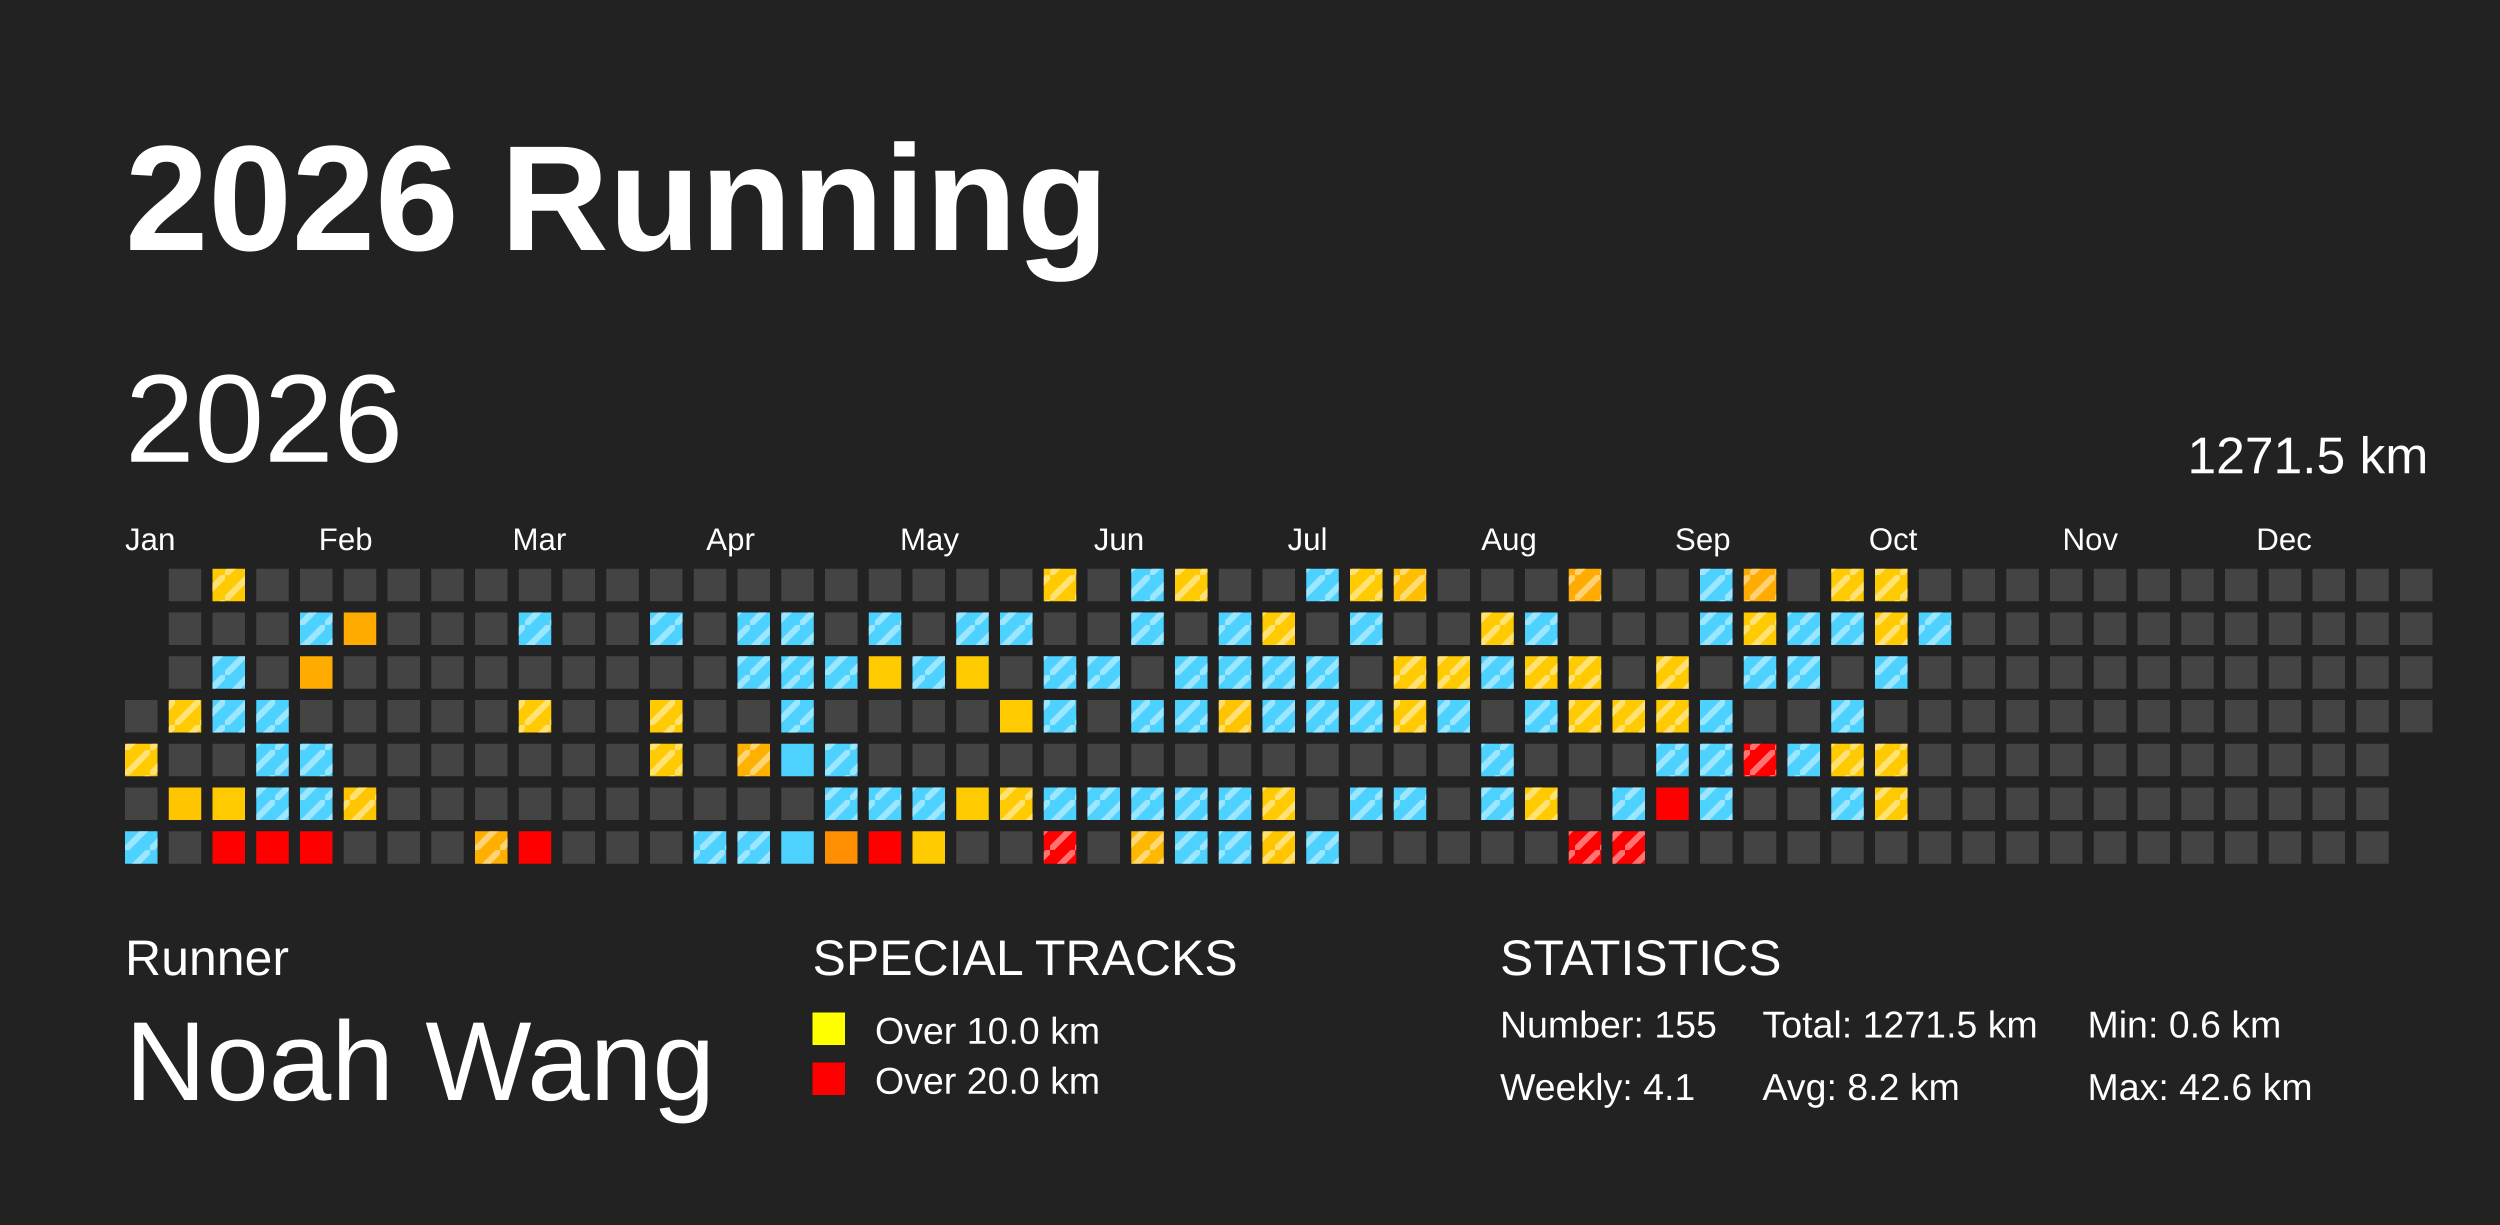
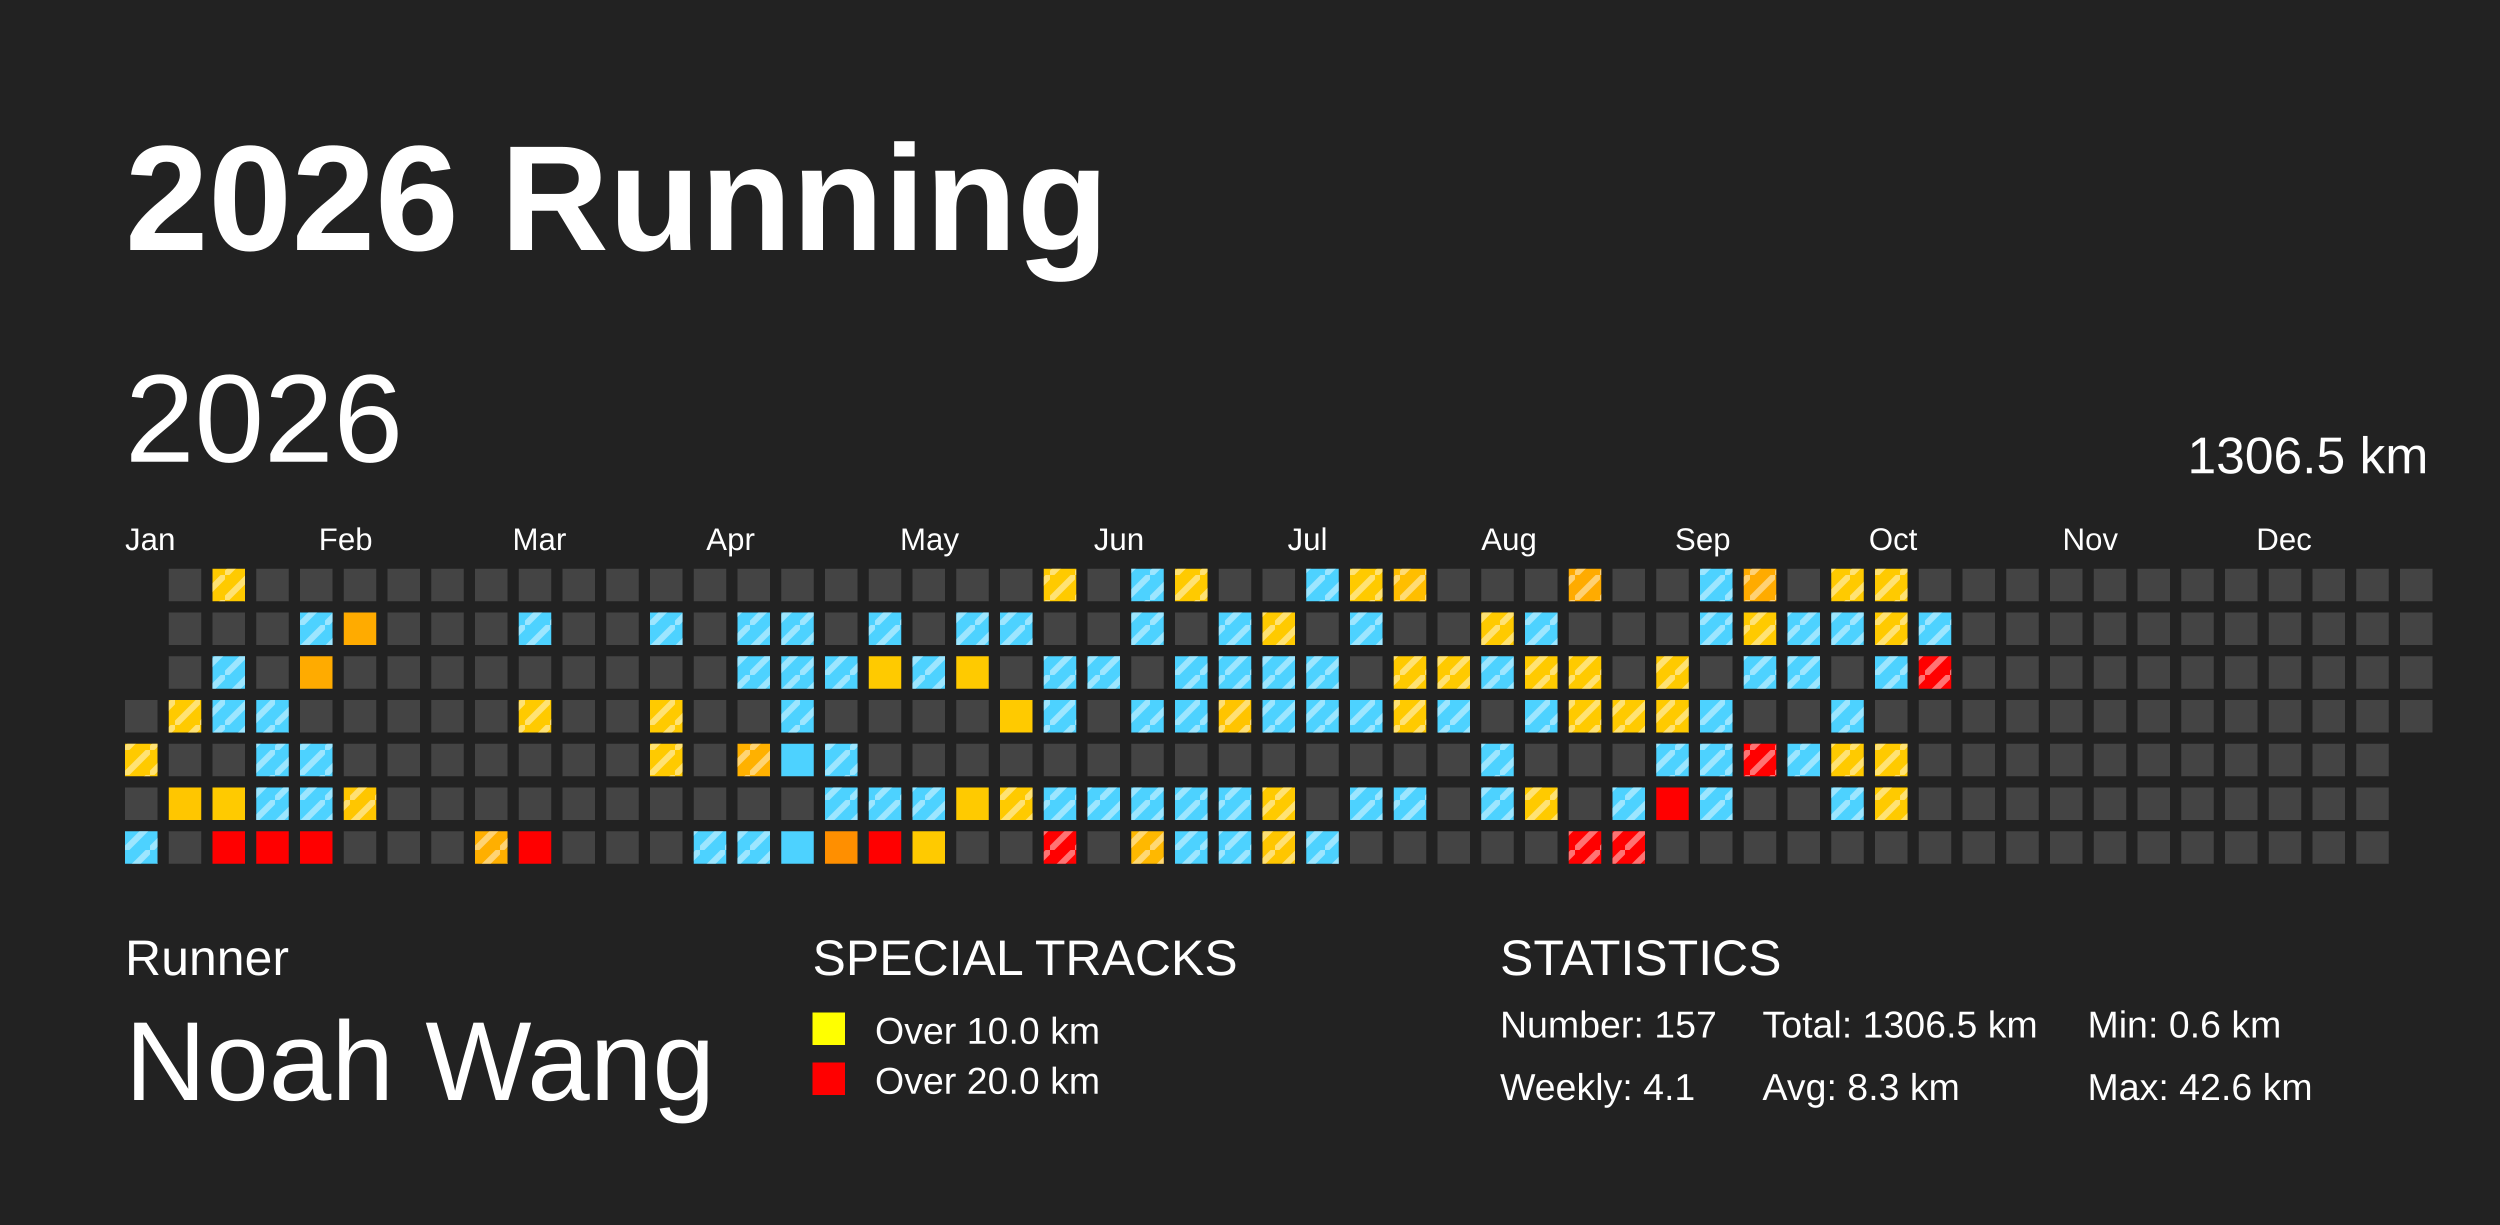
<svg xmlns="http://www.w3.org/2000/svg" baseProfile="full" height="98mm" version="1.1" viewBox="0,0,200,98" width="200mm">
  <defs>
    <pattern height="2" id="indoor-stripe" patternUnits="userSpaceOnUse" width="2">
      <line stroke="white" stroke-opacity="0.45" stroke-width="0.5" x1="0" x2="2" y1="2" y2="0" />
    </pattern>
  </defs>
  <rect fill="#222222" height="98" width="200" x="0" y="0" />
  <text fill="#FFFFFF" style="font-size:12px; font-family:Arial; font-weight:bold;" x="10" y="20">2026 Running</text>
  <text fill="#FFFFFF" style="font-size:4px; font-family:Arial" x="10" y="78">Runner</text>
  <text fill="#FFFFFF" style="font-size:9px; font-family:Arial" x="10" y="88">Noah Wang</text>
  <text fill="#FFFFFF" style="font-size:4px; font-family:Arial" x="65" y="78">SPECIAL TRACKS</text>
  <rect fill="yellow" height="2.6" width="2.6" x="65" y="81" />
  <text fill="#FFFFFF" style="font-size:3px; font-family:Arial" x="70" y="83.5">Over 10.0 km</text>
  <rect fill="red" height="2.6" width="2.6" x="65" y="85" />
  <text fill="#FFFFFF" style="font-size:3px; font-family:Arial" x="70" y="87.5">Over 20.0 km</text>
  <text fill="#FFFFFF" style="font-size:4px; font-family:Arial" x="120" y="78">STATISTICS</text>
-   <text fill="#FFFFFF" style="font-size:3px; font-family:Arial" x="120" y="83">Number: 155</text>
+   <text fill="#FFFFFF" style="font-size:3px; font-family:Arial" x="120" y="83">Number: 157</text>
  <text fill="#FFFFFF" style="font-size:3px; font-family:Arial" x="120" y="88">Weekly: 4.1</text>
-   <text fill="#FFFFFF" style="font-size:3px; font-family:Arial" x="141" y="83">Total: 1271.5 km</text>
-   <text fill="#FFFFFF" style="font-size:3px; font-family:Arial" x="141" y="88">Avg: 8.2 km</text>
+   <text fill="#FFFFFF" style="font-size:3px; font-family:Arial" x="141" y="83">Total: 1306.5 km</text>
+   <text fill="#FFFFFF" style="font-size:3px; font-family:Arial" x="141" y="88">Avg: 8.3 km</text>
  <text fill="#FFFFFF" style="font-size:3px; font-family:Arial" x="167" y="83">Min: 0.6 km</text>
  <text fill="#FFFFFF" style="font-size:3px; font-family:Arial" x="167" y="88">Max: 42.6 km</text>
  <text dominant-baseline="hanging" fill="#FFFFFF" style="font-size:10.0px; font-family:Arial;" x="10" y="30">2026</text>
-   <text dominant-baseline="hanging" fill="#FFFFFF" style="font-size:4.125px; font-family:Arial;" x="175" y="35">1271.5 km</text>
+   <text dominant-baseline="hanging" fill="#FFFFFF" style="font-size:4.125px; font-family:Arial;" x="175" y="35">1306.5 km</text>
  <text fill="#FFFFFF" style="font-size:2.5px; font-family:Arial" x="10.0" y="44">Jan</text>
  <text fill="#FFFFFF" style="font-size:2.5px; font-family:Arial" x="25.5" y="44">Feb</text>
  <text fill="#FFFFFF" style="font-size:2.5px; font-family:Arial" x="41.0" y="44">Mar</text>
  <text fill="#FFFFFF" style="font-size:2.5px; font-family:Arial" x="56.5" y="44">Apr</text>
  <text fill="#FFFFFF" style="font-size:2.5px; font-family:Arial" x="72.0" y="44">May</text>
  <text fill="#FFFFFF" style="font-size:2.5px; font-family:Arial" x="87.5" y="44">Jun</text>
  <text fill="#FFFFFF" style="font-size:2.5px; font-family:Arial" x="103.0" y="44">Jul</text>
  <text fill="#FFFFFF" style="font-size:2.5px; font-family:Arial" x="118.5" y="44">Aug</text>
  <text fill="#FFFFFF" style="font-size:2.5px; font-family:Arial" x="134.0" y="44">Sep</text>
  <text fill="#FFFFFF" style="font-size:2.5px; font-family:Arial" x="149.5" y="44">Oct</text>
  <text fill="#FFFFFF" style="font-size:2.5px; font-family:Arial" x="165.0" y="44">Nov</text>
  <text fill="#FFFFFF" style="font-size:2.5px; font-family:Arial" x="180.5" y="44">Dec</text>
  <rect fill="#444444" height="2.6" width="2.6" x="10.0" y="56.0" />
  <rect fill="#ffca00" height="2.6" width="2.6" x="10.0" y="59.5" />
  <rect fill="url(#indoor-stripe)" height="2.6" style="pointer-events: none;" width="2.6" x="10.0" y="59.5" />
  <rect fill="#444444" height="2.6" width="2.6" x="10.0" y="63.0" />
  <rect fill="#4dd2ff" height="2.6" width="2.6" x="10.0" y="66.5" />
  <rect fill="url(#indoor-stripe)" height="2.6" style="pointer-events: none;" width="2.6" x="10.0" y="66.5" />
  <rect fill="#444444" height="2.6" width="2.6" x="13.5" y="45.5" />
  <rect fill="#444444" height="2.6" width="2.6" x="13.5" y="49.0" />
  <rect fill="#444444" height="2.6" width="2.6" x="13.5" y="52.5" />
  <rect fill="#ffca00" height="2.6" width="2.6" x="13.5" y="56.0" />
  <rect fill="url(#indoor-stripe)" height="2.6" style="pointer-events: none;" width="2.6" x="13.5" y="56.0" />
  <rect fill="#444444" height="2.6" width="2.6" x="13.5" y="59.5" />
  <rect fill="#ffc600" height="2.6" width="2.6" x="13.5" y="63.0" />
  <rect fill="#444444" height="2.6" width="2.6" x="13.5" y="66.5" />
  <rect fill="#ffca00" height="2.6" width="2.6" x="17.0" y="45.5" />
  <rect fill="url(#indoor-stripe)" height="2.6" style="pointer-events: none;" width="2.6" x="17.0" y="45.5" />
  <rect fill="#444444" height="2.6" width="2.6" x="17.0" y="49.0" />
  <rect fill="#4dd2ff" height="2.6" width="2.6" x="17.0" y="52.5" />
  <rect fill="url(#indoor-stripe)" height="2.6" style="pointer-events: none;" width="2.6" x="17.0" y="52.5" />
  <rect fill="#4dd2ff" height="2.6" width="2.6" x="17.0" y="56.0" />
  <rect fill="url(#indoor-stripe)" height="2.6" style="pointer-events: none;" width="2.6" x="17.0" y="56.0" />
  <rect fill="#444444" height="2.6" width="2.6" x="17.0" y="59.5" />
  <rect fill="#ffca00" height="2.6" width="2.6" x="17.0" y="63.0" />
  <rect fill="red" height="2.6" width="2.6" x="17.0" y="66.5" />
  <rect fill="#444444" height="2.6" width="2.6" x="20.5" y="45.5" />
  <rect fill="#444444" height="2.6" width="2.6" x="20.5" y="49.0" />
  <rect fill="#444444" height="2.6" width="2.6" x="20.5" y="52.5" />
  <rect fill="#4dd2ff" height="2.6" width="2.6" x="20.5" y="56.0" />
  <rect fill="url(#indoor-stripe)" height="2.6" style="pointer-events: none;" width="2.6" x="20.5" y="56.0" />
  <rect fill="#4dd2ff" height="2.6" width="2.6" x="20.5" y="59.5" />
  <rect fill="url(#indoor-stripe)" height="2.6" style="pointer-events: none;" width="2.6" x="20.5" y="59.5" />
  <rect fill="#4dd2ff" height="2.6" width="2.6" x="20.5" y="63.0" />
  <rect fill="url(#indoor-stripe)" height="2.6" style="pointer-events: none;" width="2.6" x="20.5" y="63.0" />
  <rect fill="red" height="2.6" width="2.6" x="20.5" y="66.5" />
  <rect fill="#444444" height="2.6" width="2.6" x="24.0" y="45.5" />
  <rect fill="#4dd2ff" height="2.6" width="2.6" x="24.0" y="49.0" />
  <rect fill="url(#indoor-stripe)" height="2.6" style="pointer-events: none;" width="2.6" x="24.0" y="49.0" />
  <rect fill="#ffab00" height="2.6" width="2.6" x="24.0" y="52.5" />
  <rect fill="#444444" height="2.6" width="2.6" x="24.0" y="56.0" />
  <rect fill="#4dd2ff" height="2.6" width="2.6" x="24.0" y="59.5" />
  <rect fill="url(#indoor-stripe)" height="2.6" style="pointer-events: none;" width="2.6" x="24.0" y="59.5" />
  <rect fill="#4dd2ff" height="2.6" width="2.6" x="24.0" y="63.0" />
  <rect fill="url(#indoor-stripe)" height="2.6" style="pointer-events: none;" width="2.6" x="24.0" y="63.0" />
  <rect fill="red" height="2.6" width="2.6" x="24.0" y="66.5" />
  <rect fill="#444444" height="2.6" width="2.6" x="27.5" y="45.5" />
  <rect fill="#ffab00" height="2.6" width="2.6" x="27.5" y="49.0" />
  <rect fill="#444444" height="2.6" width="2.6" x="27.5" y="52.5" />
  <rect fill="#444444" height="2.6" width="2.6" x="27.5" y="56.0" />
  <rect fill="#444444" height="2.6" width="2.6" x="27.5" y="59.5" />
  <rect fill="#ffc600" height="2.6" width="2.6" x="27.5" y="63.0" />
  <rect fill="url(#indoor-stripe)" height="2.6" style="pointer-events: none;" width="2.6" x="27.5" y="63.0" />
  <rect fill="#444444" height="2.6" width="2.6" x="27.5" y="66.5" />
  <rect fill="#444444" height="2.6" width="2.6" x="31.0" y="45.5" />
  <rect fill="#444444" height="2.6" width="2.6" x="31.0" y="49.0" />
  <rect fill="#444444" height="2.6" width="2.6" x="31.0" y="52.5" />
  <rect fill="#444444" height="2.6" width="2.6" x="31.0" y="56.0" />
  <rect fill="#444444" height="2.6" width="2.6" x="31.0" y="59.5" />
  <rect fill="#444444" height="2.6" width="2.6" x="31.0" y="63.0" />
  <rect fill="#444444" height="2.6" width="2.6" x="31.0" y="66.5" />
  <rect fill="#444444" height="2.6" width="2.6" x="34.5" y="45.5" />
  <rect fill="#444444" height="2.6" width="2.6" x="34.5" y="49.0" />
  <rect fill="#444444" height="2.6" width="2.6" x="34.5" y="52.5" />
  <rect fill="#444444" height="2.6" width="2.6" x="34.5" y="56.0" />
  <rect fill="#444444" height="2.6" width="2.6" x="34.5" y="59.5" />
  <rect fill="#444444" height="2.6" width="2.6" x="34.5" y="63.0" />
  <rect fill="#444444" height="2.6" width="2.6" x="34.5" y="66.5" />
  <rect fill="#444444" height="2.6" width="2.6" x="38.0" y="45.5" />
  <rect fill="#444444" height="2.6" width="2.6" x="38.0" y="49.0" />
  <rect fill="#444444" height="2.6" width="2.6" x="38.0" y="52.5" />
  <rect fill="#444444" height="2.6" width="2.6" x="38.0" y="56.0" />
  <rect fill="#444444" height="2.6" width="2.6" x="38.0" y="59.5" />
  <rect fill="#444444" height="2.6" width="2.6" x="38.0" y="63.0" />
  <rect fill="#ffaf00" height="2.6" width="2.6" x="38.0" y="66.5" />
  <rect fill="url(#indoor-stripe)" height="2.6" style="pointer-events: none;" width="2.6" x="38.0" y="66.5" />
  <rect fill="#444444" height="2.6" width="2.6" x="41.5" y="45.5" />
  <rect fill="#4dd2ff" height="2.6" width="2.6" x="41.5" y="49.0" />
  <rect fill="url(#indoor-stripe)" height="2.6" style="pointer-events: none;" width="2.6" x="41.5" y="49.0" />
  <rect fill="#444444" height="2.6" width="2.6" x="41.5" y="52.5" />
  <rect fill="#ffca00" height="2.6" width="2.6" x="41.5" y="56.0" />
  <rect fill="url(#indoor-stripe)" height="2.6" style="pointer-events: none;" width="2.6" x="41.5" y="56.0" />
  <rect fill="#444444" height="2.6" width="2.6" x="41.5" y="59.5" />
  <rect fill="#444444" height="2.6" width="2.6" x="41.5" y="63.0" />
  <rect fill="red" height="2.6" width="2.6" x="41.5" y="66.5" />
  <rect fill="#444444" height="2.6" width="2.6" x="45.0" y="45.5" />
  <rect fill="#444444" height="2.6" width="2.6" x="45.0" y="49.0" />
  <rect fill="#444444" height="2.6" width="2.6" x="45.0" y="52.5" />
  <rect fill="#444444" height="2.6" width="2.6" x="45.0" y="56.0" />
  <rect fill="#444444" height="2.6" width="2.6" x="45.0" y="59.5" />
  <rect fill="#444444" height="2.6" width="2.6" x="45.0" y="63.0" />
  <rect fill="#444444" height="2.6" width="2.6" x="45.0" y="66.5" />
  <rect fill="#444444" height="2.6" width="2.6" x="48.5" y="45.5" />
  <rect fill="#444444" height="2.6" width="2.6" x="48.5" y="49.0" />
  <rect fill="#444444" height="2.6" width="2.6" x="48.5" y="52.5" />
  <rect fill="#444444" height="2.6" width="2.6" x="48.5" y="56.0" />
  <rect fill="#444444" height="2.6" width="2.6" x="48.5" y="59.5" />
  <rect fill="#444444" height="2.6" width="2.6" x="48.5" y="63.0" />
  <rect fill="#444444" height="2.6" width="2.6" x="48.5" y="66.5" />
  <rect fill="#444444" height="2.6" width="2.6" x="52.0" y="45.5" />
  <rect fill="#4dd2ff" height="2.6" width="2.6" x="52.0" y="49.0" />
  <rect fill="url(#indoor-stripe)" height="2.6" style="pointer-events: none;" width="2.6" x="52.0" y="49.0" />
  <rect fill="#444444" height="2.6" width="2.6" x="52.0" y="52.5" />
  <rect fill="#ffca00" height="2.6" width="2.6" x="52.0" y="56.0" />
  <rect fill="url(#indoor-stripe)" height="2.6" style="pointer-events: none;" width="2.6" x="52.0" y="56.0" />
  <rect fill="#ffca00" height="2.6" width="2.6" x="52.0" y="59.5" />
  <rect fill="url(#indoor-stripe)" height="2.6" style="pointer-events: none;" width="2.6" x="52.0" y="59.5" />
  <rect fill="#444444" height="2.6" width="2.6" x="52.0" y="63.0" />
  <rect fill="#444444" height="2.6" width="2.6" x="52.0" y="66.5" />
  <rect fill="#444444" height="2.6" width="2.6" x="55.5" y="45.5" />
  <rect fill="#444444" height="2.6" width="2.6" x="55.5" y="49.0" />
  <rect fill="#444444" height="2.6" width="2.6" x="55.5" y="52.5" />
  <rect fill="#444444" height="2.6" width="2.6" x="55.5" y="56.0" />
  <rect fill="#444444" height="2.6" width="2.6" x="55.5" y="59.5" />
  <rect fill="#444444" height="2.6" width="2.6" x="55.5" y="63.0" />
  <rect fill="#4dd2ff" height="2.6" width="2.6" x="55.5" y="66.5" />
  <rect fill="url(#indoor-stripe)" height="2.6" style="pointer-events: none;" width="2.6" x="55.5" y="66.5" />
  <rect fill="#444444" height="2.6" width="2.6" x="59.0" y="45.5" />
  <rect fill="#4dd2ff" height="2.6" width="2.6" x="59.0" y="49.0" />
  <rect fill="url(#indoor-stripe)" height="2.6" style="pointer-events: none;" width="2.6" x="59.0" y="49.0" />
  <rect fill="#4dd2ff" height="2.6" width="2.6" x="59.0" y="52.5" />
  <rect fill="url(#indoor-stripe)" height="2.6" style="pointer-events: none;" width="2.6" x="59.0" y="52.5" />
  <rect fill="#444444" height="2.6" width="2.6" x="59.0" y="56.0" />
  <rect fill="#ffb100" height="2.6" width="2.6" x="59.0" y="59.5" />
  <rect fill="url(#indoor-stripe)" height="2.6" style="pointer-events: none;" width="2.6" x="59.0" y="59.5" />
  <rect fill="#444444" height="2.6" width="2.6" x="59.0" y="63.0" />
  <rect fill="#4dd2ff" height="2.6" width="2.6" x="59.0" y="66.5" />
  <rect fill="url(#indoor-stripe)" height="2.6" style="pointer-events: none;" width="2.6" x="59.0" y="66.5" />
  <rect fill="#444444" height="2.6" width="2.6" x="62.5" y="45.5" />
  <rect fill="#4dd2ff" height="2.6" width="2.6" x="62.5" y="49.0" />
  <rect fill="url(#indoor-stripe)" height="2.6" style="pointer-events: none;" width="2.6" x="62.5" y="49.0" />
  <rect fill="#4dd2ff" height="2.6" width="2.6" x="62.5" y="52.5" />
  <rect fill="url(#indoor-stripe)" height="2.6" style="pointer-events: none;" width="2.6" x="62.5" y="52.5" />
  <rect fill="#4dd2ff" height="2.6" width="2.6" x="62.5" y="56.0" />
  <rect fill="url(#indoor-stripe)" height="2.6" style="pointer-events: none;" width="2.6" x="62.5" y="56.0" />
  <rect fill="#4dd2ff" height="2.6" width="2.6" x="62.5" y="59.5" />
  <rect fill="#444444" height="2.6" width="2.6" x="62.5" y="63.0" />
  <rect fill="#4dd2ff" height="2.6" width="2.6" x="62.5" y="66.5" />
  <rect fill="#444444" height="2.6" width="2.6" x="66.0" y="45.5" />
  <rect fill="#444444" height="2.6" width="2.6" x="66.0" y="49.0" />
  <rect fill="#4dd2ff" height="2.6" width="2.6" x="66.0" y="52.5" />
  <rect fill="url(#indoor-stripe)" height="2.6" style="pointer-events: none;" width="2.6" x="66.0" y="52.5" />
  <rect fill="#444444" height="2.6" width="2.6" x="66.0" y="56.0" />
  <rect fill="#4dd2ff" height="2.6" width="2.6" x="66.0" y="59.5" />
  <rect fill="url(#indoor-stripe)" height="2.6" style="pointer-events: none;" width="2.6" x="66.0" y="59.5" />
  <rect fill="#4dd2ff" height="2.6" width="2.6" x="66.0" y="63.0" />
  <rect fill="url(#indoor-stripe)" height="2.6" style="pointer-events: none;" width="2.6" x="66.0" y="63.0" />
  <rect fill="#ff8f00" height="2.6" width="2.6" x="66.0" y="66.5" />
  <rect fill="#444444" height="2.6" width="2.6" x="69.5" y="45.5" />
  <rect fill="#4dd2ff" height="2.6" width="2.6" x="69.5" y="49.0" />
  <rect fill="url(#indoor-stripe)" height="2.6" style="pointer-events: none;" width="2.6" x="69.5" y="49.0" />
  <rect fill="#ffca00" height="2.6" width="2.6" x="69.5" y="52.5" />
  <rect fill="#444444" height="2.6" width="2.6" x="69.5" y="56.0" />
  <rect fill="#444444" height="2.6" width="2.6" x="69.5" y="59.5" />
  <rect fill="#4dd2ff" height="2.6" width="2.6" x="69.5" y="63.0" />
  <rect fill="url(#indoor-stripe)" height="2.6" style="pointer-events: none;" width="2.6" x="69.5" y="63.0" />
  <rect fill="red" height="2.6" width="2.6" x="69.5" y="66.5" />
  <rect fill="#444444" height="2.6" width="2.6" x="73.0" y="45.5" />
  <rect fill="#444444" height="2.6" width="2.6" x="73.0" y="49.0" />
  <rect fill="#4dd2ff" height="2.6" width="2.6" x="73.0" y="52.5" />
  <rect fill="url(#indoor-stripe)" height="2.6" style="pointer-events: none;" width="2.6" x="73.0" y="52.5" />
  <rect fill="#444444" height="2.6" width="2.6" x="73.0" y="56.0" />
  <rect fill="#444444" height="2.6" width="2.6" x="73.0" y="59.5" />
  <rect fill="#4dd2ff" height="2.6" width="2.6" x="73.0" y="63.0" />
  <rect fill="url(#indoor-stripe)" height="2.6" style="pointer-events: none;" width="2.6" x="73.0" y="63.0" />
  <rect fill="#ffca00" height="2.6" width="2.6" x="73.0" y="66.5" />
  <rect fill="#444444" height="2.6" width="2.6" x="76.5" y="45.5" />
  <rect fill="#4dd2ff" height="2.6" width="2.6" x="76.5" y="49.0" />
  <rect fill="url(#indoor-stripe)" height="2.6" style="pointer-events: none;" width="2.6" x="76.5" y="49.0" />
  <rect fill="#ffca00" height="2.6" width="2.6" x="76.5" y="52.5" />
  <rect fill="#444444" height="2.6" width="2.6" x="76.5" y="56.0" />
  <rect fill="#444444" height="2.6" width="2.6" x="76.5" y="59.5" />
  <rect fill="#ffca00" height="2.6" width="2.6" x="76.5" y="63.0" />
  <rect fill="#444444" height="2.6" width="2.6" x="76.5" y="66.5" />
  <rect fill="#444444" height="2.6" width="2.6" x="80.0" y="45.5" />
  <rect fill="#4dd2ff" height="2.6" width="2.6" x="80.0" y="49.0" />
  <rect fill="url(#indoor-stripe)" height="2.6" style="pointer-events: none;" width="2.6" x="80.0" y="49.0" />
  <rect fill="#444444" height="2.6" width="2.6" x="80.0" y="52.5" />
  <rect fill="#ffca00" height="2.6" width="2.6" x="80.0" y="56.0" />
  <rect fill="#444444" height="2.6" width="2.6" x="80.0" y="59.5" />
  <rect fill="#ffca00" height="2.6" width="2.6" x="80.0" y="63.0" />
  <rect fill="url(#indoor-stripe)" height="2.6" style="pointer-events: none;" width="2.6" x="80.0" y="63.0" />
  <rect fill="#444444" height="2.6" width="2.6" x="80.0" y="66.5" />
  <rect fill="#ffca00" height="2.6" width="2.6" x="83.5" y="45.5" />
  <rect fill="url(#indoor-stripe)" height="2.6" style="pointer-events: none;" width="2.6" x="83.5" y="45.5" />
  <rect fill="#444444" height="2.6" width="2.6" x="83.5" y="49.0" />
  <rect fill="#4dd2ff" height="2.6" width="2.6" x="83.5" y="52.5" />
  <rect fill="url(#indoor-stripe)" height="2.6" style="pointer-events: none;" width="2.6" x="83.5" y="52.5" />
  <rect fill="#4dd2ff" height="2.6" width="2.6" x="83.5" y="56.0" />
  <rect fill="url(#indoor-stripe)" height="2.6" style="pointer-events: none;" width="2.6" x="83.5" y="56.0" />
  <rect fill="#444444" height="2.6" width="2.6" x="83.5" y="59.5" />
  <rect fill="#4dd2ff" height="2.6" width="2.6" x="83.5" y="63.0" />
  <rect fill="url(#indoor-stripe)" height="2.6" style="pointer-events: none;" width="2.6" x="83.5" y="63.0" />
  <rect fill="red" height="2.6" width="2.6" x="83.5" y="66.5" />
  <rect fill="url(#indoor-stripe)" height="2.6" style="pointer-events: none;" width="2.6" x="83.5" y="66.5" />
  <rect fill="#444444" height="2.6" width="2.6" x="87.0" y="45.5" />
  <rect fill="#444444" height="2.6" width="2.6" x="87.0" y="49.0" />
  <rect fill="#4dd2ff" height="2.6" width="2.6" x="87.0" y="52.5" />
  <rect fill="url(#indoor-stripe)" height="2.6" style="pointer-events: none;" width="2.6" x="87.0" y="52.5" />
  <rect fill="#444444" height="2.6" width="2.6" x="87.0" y="56.0" />
  <rect fill="#444444" height="2.6" width="2.6" x="87.0" y="59.5" />
  <rect fill="#4dd2ff" height="2.6" width="2.6" x="87.0" y="63.0" />
  <rect fill="url(#indoor-stripe)" height="2.6" style="pointer-events: none;" width="2.6" x="87.0" y="63.0" />
  <rect fill="#444444" height="2.6" width="2.6" x="87.0" y="66.5" />
  <rect fill="#4dd2ff" height="2.6" width="2.6" x="90.5" y="45.5" />
  <rect fill="url(#indoor-stripe)" height="2.6" style="pointer-events: none;" width="2.6" x="90.5" y="45.5" />
  <rect fill="#4dd2ff" height="2.6" width="2.6" x="90.5" y="49.0" />
  <rect fill="url(#indoor-stripe)" height="2.6" style="pointer-events: none;" width="2.6" x="90.5" y="49.0" />
  <rect fill="#444444" height="2.6" width="2.6" x="90.5" y="52.5" />
  <rect fill="#4dd2ff" height="2.6" width="2.6" x="90.5" y="56.0" />
  <rect fill="url(#indoor-stripe)" height="2.6" style="pointer-events: none;" width="2.6" x="90.5" y="56.0" />
  <rect fill="#444444" height="2.6" width="2.6" x="90.5" y="59.5" />
  <rect fill="#4dd2ff" height="2.6" width="2.6" x="90.5" y="63.0" />
  <rect fill="url(#indoor-stripe)" height="2.6" style="pointer-events: none;" width="2.6" x="90.5" y="63.0" />
  <rect fill="#ffb800" height="2.6" width="2.6" x="90.5" y="66.5" />
  <rect fill="url(#indoor-stripe)" height="2.6" style="pointer-events: none;" width="2.6" x="90.5" y="66.5" />
  <rect fill="#ffca00" height="2.6" width="2.6" x="94.0" y="45.5" />
  <rect fill="url(#indoor-stripe)" height="2.6" style="pointer-events: none;" width="2.6" x="94.0" y="45.5" />
  <rect fill="#444444" height="2.6" width="2.6" x="94.0" y="49.0" />
  <rect fill="#4dd2ff" height="2.6" width="2.6" x="94.0" y="52.5" />
  <rect fill="url(#indoor-stripe)" height="2.6" style="pointer-events: none;" width="2.6" x="94.0" y="52.5" />
  <rect fill="#4dd2ff" height="2.6" width="2.6" x="94.0" y="56.0" />
  <rect fill="url(#indoor-stripe)" height="2.6" style="pointer-events: none;" width="2.6" x="94.0" y="56.0" />
  <rect fill="#444444" height="2.6" width="2.6" x="94.0" y="59.5" />
  <rect fill="#4dd2ff" height="2.6" width="2.6" x="94.0" y="63.0" />
  <rect fill="url(#indoor-stripe)" height="2.6" style="pointer-events: none;" width="2.6" x="94.0" y="63.0" />
  <rect fill="#4dd2ff" height="2.6" width="2.6" x="94.0" y="66.5" />
  <rect fill="url(#indoor-stripe)" height="2.6" style="pointer-events: none;" width="2.6" x="94.0" y="66.5" />
  <rect fill="#444444" height="2.6" width="2.6" x="97.5" y="45.5" />
  <rect fill="#4dd2ff" height="2.6" width="2.6" x="97.5" y="49.0" />
  <rect fill="url(#indoor-stripe)" height="2.6" style="pointer-events: none;" width="2.6" x="97.5" y="49.0" />
  <rect fill="#4dd2ff" height="2.6" width="2.6" x="97.5" y="52.5" />
  <rect fill="url(#indoor-stripe)" height="2.6" style="pointer-events: none;" width="2.6" x="97.5" y="52.5" />
  <rect fill="#ffc400" height="2.6" width="2.6" x="97.5" y="56.0" />
  <rect fill="url(#indoor-stripe)" height="2.6" style="pointer-events: none;" width="2.6" x="97.5" y="56.0" />
  <rect fill="#444444" height="2.6" width="2.6" x="97.5" y="59.5" />
  <rect fill="#4dd2ff" height="2.6" width="2.6" x="97.5" y="63.0" />
  <rect fill="url(#indoor-stripe)" height="2.6" style="pointer-events: none;" width="2.6" x="97.5" y="63.0" />
  <rect fill="#4dd2ff" height="2.6" width="2.6" x="97.5" y="66.5" />
  <rect fill="url(#indoor-stripe)" height="2.6" style="pointer-events: none;" width="2.6" x="97.5" y="66.5" />
  <rect fill="#444444" height="2.6" width="2.6" x="101.0" y="45.5" />
  <rect fill="#ffca00" height="2.6" width="2.6" x="101.0" y="49.0" />
  <rect fill="url(#indoor-stripe)" height="2.6" style="pointer-events: none;" width="2.6" x="101.0" y="49.0" />
  <rect fill="#4dd2ff" height="2.6" width="2.6" x="101.0" y="52.5" />
  <rect fill="url(#indoor-stripe)" height="2.6" style="pointer-events: none;" width="2.6" x="101.0" y="52.5" />
  <rect fill="#4dd2ff" height="2.6" width="2.6" x="101.0" y="56.0" />
  <rect fill="url(#indoor-stripe)" height="2.6" style="pointer-events: none;" width="2.6" x="101.0" y="56.0" />
  <rect fill="#444444" height="2.6" width="2.6" x="101.0" y="59.5" />
  <rect fill="#ffca00" height="2.6" width="2.6" x="101.0" y="63.0" />
  <rect fill="url(#indoor-stripe)" height="2.6" style="pointer-events: none;" width="2.6" x="101.0" y="63.0" />
  <rect fill="#ffc600" height="2.6" width="2.6" x="101.0" y="66.5" />
  <rect fill="url(#indoor-stripe)" height="2.6" style="pointer-events: none;" width="2.6" x="101.0" y="66.5" />
  <rect fill="#4dd2ff" height="2.6" width="2.6" x="104.5" y="45.5" />
  <rect fill="url(#indoor-stripe)" height="2.6" style="pointer-events: none;" width="2.6" x="104.5" y="45.5" />
  <rect fill="#444444" height="2.6" width="2.6" x="104.5" y="49.0" />
  <rect fill="#4dd2ff" height="2.6" width="2.6" x="104.5" y="52.5" />
  <rect fill="url(#indoor-stripe)" height="2.6" style="pointer-events: none;" width="2.6" x="104.5" y="52.5" />
  <rect fill="#4dd2ff" height="2.6" width="2.6" x="104.5" y="56.0" />
  <rect fill="url(#indoor-stripe)" height="2.6" style="pointer-events: none;" width="2.6" x="104.5" y="56.0" />
  <rect fill="#444444" height="2.6" width="2.6" x="104.5" y="59.5" />
  <rect fill="#444444" height="2.6" width="2.6" x="104.5" y="63.0" />
  <rect fill="#4dd2ff" height="2.6" width="2.6" x="104.5" y="66.5" />
  <rect fill="url(#indoor-stripe)" height="2.6" style="pointer-events: none;" width="2.6" x="104.5" y="66.5" />
  <rect fill="#ffca00" height="2.6" width="2.6" x="108.0" y="45.5" />
  <rect fill="url(#indoor-stripe)" height="2.6" style="pointer-events: none;" width="2.6" x="108.0" y="45.5" />
  <rect fill="#4dd2ff" height="2.6" width="2.6" x="108.0" y="49.0" />
  <rect fill="url(#indoor-stripe)" height="2.6" style="pointer-events: none;" width="2.6" x="108.0" y="49.0" />
  <rect fill="#444444" height="2.6" width="2.6" x="108.0" y="52.5" />
  <rect fill="#4dd2ff" height="2.6" width="2.6" x="108.0" y="56.0" />
  <rect fill="url(#indoor-stripe)" height="2.6" style="pointer-events: none;" width="2.6" x="108.0" y="56.0" />
  <rect fill="#444444" height="2.6" width="2.6" x="108.0" y="59.5" />
  <rect fill="#4dd2ff" height="2.6" width="2.6" x="108.0" y="63.0" />
  <rect fill="url(#indoor-stripe)" height="2.6" style="pointer-events: none;" width="2.6" x="108.0" y="63.0" />
  <rect fill="#444444" height="2.6" width="2.6" x="108.0" y="66.5" />
  <rect fill="#ffbe00" height="2.6" width="2.6" x="111.5" y="45.5" />
  <rect fill="url(#indoor-stripe)" height="2.6" style="pointer-events: none;" width="2.6" x="111.5" y="45.5" />
  <rect fill="#444444" height="2.6" width="2.6" x="111.5" y="49.0" />
  <rect fill="#ffca00" height="2.6" width="2.6" x="111.5" y="52.5" />
  <rect fill="url(#indoor-stripe)" height="2.6" style="pointer-events: none;" width="2.6" x="111.5" y="52.5" />
  <rect fill="#ffca00" height="2.6" width="2.6" x="111.5" y="56.0" />
  <rect fill="url(#indoor-stripe)" height="2.6" style="pointer-events: none;" width="2.6" x="111.5" y="56.0" />
  <rect fill="#444444" height="2.6" width="2.6" x="111.5" y="59.5" />
  <rect fill="#4dd2ff" height="2.6" width="2.6" x="111.5" y="63.0" />
  <rect fill="url(#indoor-stripe)" height="2.6" style="pointer-events: none;" width="2.6" x="111.5" y="63.0" />
  <rect fill="#444444" height="2.6" width="2.6" x="111.5" y="66.5" />
  <rect fill="#444444" height="2.6" width="2.6" x="115.0" y="45.5" />
  <rect fill="#444444" height="2.6" width="2.6" x="115.0" y="49.0" />
  <rect fill="#ffca00" height="2.6" width="2.6" x="115.0" y="52.5" />
  <rect fill="url(#indoor-stripe)" height="2.6" style="pointer-events: none;" width="2.6" x="115.0" y="52.5" />
  <rect fill="#4dd2ff" height="2.6" width="2.6" x="115.0" y="56.0" />
  <rect fill="url(#indoor-stripe)" height="2.6" style="pointer-events: none;" width="2.6" x="115.0" y="56.0" />
  <rect fill="#444444" height="2.6" width="2.6" x="115.0" y="59.5" />
  <rect fill="#444444" height="2.6" width="2.6" x="115.0" y="63.0" />
  <rect fill="#444444" height="2.6" width="2.6" x="115.0" y="66.5" />
  <rect fill="#444444" height="2.6" width="2.6" x="118.5" y="45.5" />
  <rect fill="#ffca00" height="2.6" width="2.6" x="118.5" y="49.0" />
  <rect fill="url(#indoor-stripe)" height="2.6" style="pointer-events: none;" width="2.6" x="118.5" y="49.0" />
  <rect fill="#4dd2ff" height="2.6" width="2.6" x="118.5" y="52.5" />
  <rect fill="url(#indoor-stripe)" height="2.6" style="pointer-events: none;" width="2.6" x="118.5" y="52.5" />
  <rect fill="#444444" height="2.6" width="2.6" x="118.5" y="56.0" />
  <rect fill="#4dd2ff" height="2.6" width="2.6" x="118.5" y="59.5" />
  <rect fill="url(#indoor-stripe)" height="2.6" style="pointer-events: none;" width="2.6" x="118.5" y="59.5" />
  <rect fill="#4dd2ff" height="2.6" width="2.6" x="118.5" y="63.0" />
  <rect fill="url(#indoor-stripe)" height="2.6" style="pointer-events: none;" width="2.6" x="118.5" y="63.0" />
  <rect fill="#444444" height="2.6" width="2.6" x="118.5" y="66.5" />
  <rect fill="#444444" height="2.6" width="2.6" x="122.0" y="45.5" />
  <rect fill="#4dd2ff" height="2.6" width="2.6" x="122.0" y="49.0" />
  <rect fill="url(#indoor-stripe)" height="2.6" style="pointer-events: none;" width="2.6" x="122.0" y="49.0" />
  <rect fill="#ffca00" height="2.6" width="2.6" x="122.0" y="52.5" />
  <rect fill="url(#indoor-stripe)" height="2.6" style="pointer-events: none;" width="2.6" x="122.0" y="52.5" />
  <rect fill="#4dd2ff" height="2.6" width="2.6" x="122.0" y="56.0" />
  <rect fill="url(#indoor-stripe)" height="2.6" style="pointer-events: none;" width="2.6" x="122.0" y="56.0" />
  <rect fill="#444444" height="2.6" width="2.6" x="122.0" y="59.5" />
  <rect fill="#ffca00" height="2.6" width="2.6" x="122.0" y="63.0" />
  <rect fill="url(#indoor-stripe)" height="2.6" style="pointer-events: none;" width="2.6" x="122.0" y="63.0" />
  <rect fill="#444444" height="2.6" width="2.6" x="122.0" y="66.5" />
  <rect fill="#ffab00" height="2.6" width="2.6" x="125.5" y="45.5" />
  <rect fill="url(#indoor-stripe)" height="2.6" style="pointer-events: none;" width="2.6" x="125.5" y="45.5" />
  <rect fill="#444444" height="2.6" width="2.6" x="125.5" y="49.0" />
  <rect fill="#ffca00" height="2.6" width="2.6" x="125.5" y="52.5" />
  <rect fill="url(#indoor-stripe)" height="2.6" style="pointer-events: none;" width="2.6" x="125.5" y="52.5" />
  <rect fill="#ffca00" height="2.6" width="2.6" x="125.5" y="56.0" />
  <rect fill="url(#indoor-stripe)" height="2.6" style="pointer-events: none;" width="2.6" x="125.5" y="56.0" />
  <rect fill="#444444" height="2.6" width="2.6" x="125.5" y="59.5" />
  <rect fill="#444444" height="2.6" width="2.6" x="125.5" y="63.0" />
  <rect fill="red" height="2.6" width="2.6" x="125.5" y="66.5" />
  <rect fill="url(#indoor-stripe)" height="2.6" style="pointer-events: none;" width="2.6" x="125.5" y="66.5" />
  <rect fill="#444444" height="2.6" width="2.6" x="129.0" y="45.5" />
  <rect fill="#444444" height="2.6" width="2.6" x="129.0" y="49.0" />
  <rect fill="#444444" height="2.6" width="2.6" x="129.0" y="52.5" />
  <rect fill="#ffca00" height="2.6" width="2.6" x="129.0" y="56.0" />
  <rect fill="url(#indoor-stripe)" height="2.6" style="pointer-events: none;" width="2.6" x="129.0" y="56.0" />
  <rect fill="#444444" height="2.6" width="2.6" x="129.0" y="59.5" />
  <rect fill="#4dd2ff" height="2.6" width="2.6" x="129.0" y="63.0" />
  <rect fill="url(#indoor-stripe)" height="2.6" style="pointer-events: none;" width="2.6" x="129.0" y="63.0" />
  <rect fill="red" height="2.6" width="2.6" x="129.0" y="66.5" />
  <rect fill="url(#indoor-stripe)" height="2.6" style="pointer-events: none;" width="2.6" x="129.0" y="66.5" />
  <rect fill="#444444" height="2.6" width="2.6" x="132.5" y="45.5" />
  <rect fill="#444444" height="2.6" width="2.6" x="132.5" y="49.0" />
  <rect fill="#ffca00" height="2.6" width="2.6" x="132.5" y="52.5" />
  <rect fill="url(#indoor-stripe)" height="2.6" style="pointer-events: none;" width="2.6" x="132.5" y="52.5" />
  <rect fill="#ffca00" height="2.6" width="2.6" x="132.5" y="56.0" />
  <rect fill="url(#indoor-stripe)" height="2.6" style="pointer-events: none;" width="2.6" x="132.5" y="56.0" />
  <rect fill="#4dd2ff" height="2.6" width="2.6" x="132.5" y="59.5" />
  <rect fill="url(#indoor-stripe)" height="2.6" style="pointer-events: none;" width="2.6" x="132.5" y="59.5" />
  <rect fill="red" height="2.6" width="2.6" x="132.5" y="63.0" />
  <rect fill="#444444" height="2.6" width="2.6" x="132.5" y="66.5" />
  <rect fill="#4dd2ff" height="2.6" width="2.6" x="136.0" y="45.5" />
  <rect fill="url(#indoor-stripe)" height="2.6" style="pointer-events: none;" width="2.6" x="136.0" y="45.5" />
  <rect fill="#4dd2ff" height="2.6" width="2.6" x="136.0" y="49.0" />
  <rect fill="url(#indoor-stripe)" height="2.6" style="pointer-events: none;" width="2.6" x="136.0" y="49.0" />
  <rect fill="#444444" height="2.6" width="2.6" x="136.0" y="52.5" />
  <rect fill="#4dd2ff" height="2.6" width="2.6" x="136.0" y="56.0" />
  <rect fill="url(#indoor-stripe)" height="2.6" style="pointer-events: none;" width="2.6" x="136.0" y="56.0" />
  <rect fill="#4dd2ff" height="2.6" width="2.6" x="136.0" y="59.5" />
  <rect fill="url(#indoor-stripe)" height="2.6" style="pointer-events: none;" width="2.6" x="136.0" y="59.5" />
  <rect fill="#4dd2ff" height="2.6" width="2.6" x="136.0" y="63.0" />
  <rect fill="url(#indoor-stripe)" height="2.6" style="pointer-events: none;" width="2.6" x="136.0" y="63.0" />
  <rect fill="#444444" height="2.6" width="2.6" x="136.0" y="66.5" />
  <rect fill="#ffab00" height="2.6" width="2.6" x="139.5" y="45.5" />
  <rect fill="url(#indoor-stripe)" height="2.6" style="pointer-events: none;" width="2.6" x="139.5" y="45.5" />
  <rect fill="#ffca00" height="2.6" width="2.6" x="139.5" y="49.0" />
  <rect fill="url(#indoor-stripe)" height="2.6" style="pointer-events: none;" width="2.6" x="139.5" y="49.0" />
  <rect fill="#4dd2ff" height="2.6" width="2.6" x="139.5" y="52.5" />
  <rect fill="url(#indoor-stripe)" height="2.6" style="pointer-events: none;" width="2.6" x="139.5" y="52.5" />
  <rect fill="#444444" height="2.6" width="2.6" x="139.5" y="56.0" />
  <rect fill="red" height="2.6" width="2.6" x="139.5" y="59.5" />
  <rect fill="url(#indoor-stripe)" height="2.6" style="pointer-events: none;" width="2.6" x="139.5" y="59.5" />
  <rect fill="#444444" height="2.6" width="2.6" x="139.5" y="63.0" />
  <rect fill="#444444" height="2.6" width="2.6" x="139.5" y="66.5" />
  <rect fill="#444444" height="2.6" width="2.6" x="143.0" y="45.5" />
  <rect fill="#4dd2ff" height="2.6" width="2.6" x="143.0" y="49.0" />
  <rect fill="url(#indoor-stripe)" height="2.6" style="pointer-events: none;" width="2.6" x="143.0" y="49.0" />
  <rect fill="#4dd2ff" height="2.6" width="2.6" x="143.0" y="52.5" />
  <rect fill="url(#indoor-stripe)" height="2.6" style="pointer-events: none;" width="2.6" x="143.0" y="52.5" />
  <rect fill="#444444" height="2.6" width="2.6" x="143.0" y="56.0" />
  <rect fill="#4dd2ff" height="2.6" width="2.6" x="143.0" y="59.5" />
  <rect fill="url(#indoor-stripe)" height="2.6" style="pointer-events: none;" width="2.6" x="143.0" y="59.5" />
  <rect fill="#444444" height="2.6" width="2.6" x="143.0" y="63.0" />
  <rect fill="#444444" height="2.6" width="2.6" x="143.0" y="66.5" />
  <rect fill="#ffca00" height="2.6" width="2.6" x="146.5" y="45.5" />
  <rect fill="url(#indoor-stripe)" height="2.6" style="pointer-events: none;" width="2.6" x="146.5" y="45.5" />
  <rect fill="#4dd2ff" height="2.6" width="2.6" x="146.5" y="49.0" />
  <rect fill="url(#indoor-stripe)" height="2.6" style="pointer-events: none;" width="2.6" x="146.5" y="49.0" />
  <rect fill="#444444" height="2.6" width="2.6" x="146.5" y="52.5" />
  <rect fill="#4dd2ff" height="2.6" width="2.6" x="146.5" y="56.0" />
  <rect fill="url(#indoor-stripe)" height="2.6" style="pointer-events: none;" width="2.6" x="146.5" y="56.0" />
  <rect fill="#ffca00" height="2.6" width="2.6" x="146.5" y="59.5" />
  <rect fill="url(#indoor-stripe)" height="2.6" style="pointer-events: none;" width="2.6" x="146.5" y="59.5" />
  <rect fill="#4dd2ff" height="2.6" width="2.6" x="146.5" y="63.0" />
  <rect fill="url(#indoor-stripe)" height="2.6" style="pointer-events: none;" width="2.6" x="146.5" y="63.0" />
  <rect fill="#444444" height="2.6" width="2.6" x="146.5" y="66.5" />
  <rect fill="#ffca00" height="2.6" width="2.6" x="150.0" y="45.5" />
  <rect fill="url(#indoor-stripe)" height="2.6" style="pointer-events: none;" width="2.6" x="150.0" y="45.5" />
  <rect fill="#ffca00" height="2.6" width="2.6" x="150.0" y="49.0" />
  <rect fill="url(#indoor-stripe)" height="2.6" style="pointer-events: none;" width="2.6" x="150.0" y="49.0" />
  <rect fill="#4dd2ff" height="2.6" width="2.6" x="150.0" y="52.5" />
  <rect fill="url(#indoor-stripe)" height="2.6" style="pointer-events: none;" width="2.6" x="150.0" y="52.5" />
  <rect fill="#444444" height="2.6" width="2.6" x="150.0" y="56.0" />
  <rect fill="#ffca00" height="2.6" width="2.6" x="150.0" y="59.5" />
  <rect fill="url(#indoor-stripe)" height="2.6" style="pointer-events: none;" width="2.6" x="150.0" y="59.5" />
  <rect fill="#ffca00" height="2.6" width="2.6" x="150.0" y="63.0" />
  <rect fill="url(#indoor-stripe)" height="2.6" style="pointer-events: none;" width="2.6" x="150.0" y="63.0" />
  <rect fill="#444444" height="2.6" width="2.6" x="150.0" y="66.5" />
  <rect fill="#444444" height="2.6" width="2.6" x="153.5" y="45.5" />
  <rect fill="#4dd2ff" height="2.6" width="2.6" x="153.5" y="49.0" />
  <rect fill="url(#indoor-stripe)" height="2.6" style="pointer-events: none;" width="2.6" x="153.5" y="49.0" />
-   <rect fill="#444444" height="2.6" width="2.6" x="153.5" y="52.5" />
+   <rect fill="red" height="2.6" width="2.6" x="153.5" y="52.5" />
+   <rect fill="url(#indoor-stripe)" height="2.6" style="pointer-events: none;" width="2.6" x="153.5" y="52.5" />
  <rect fill="#444444" height="2.6" width="2.6" x="153.5" y="56.0" />
  <rect fill="#444444" height="2.6" width="2.6" x="153.5" y="59.5" />
  <rect fill="#444444" height="2.6" width="2.6" x="153.5" y="63.0" />
  <rect fill="#444444" height="2.6" width="2.6" x="153.5" y="66.5" />
  <rect fill="#444444" height="2.6" width="2.6" x="157.0" y="45.5" />
  <rect fill="#444444" height="2.6" width="2.6" x="157.0" y="49.0" />
  <rect fill="#444444" height="2.6" width="2.6" x="157.0" y="52.5" />
  <rect fill="#444444" height="2.6" width="2.6" x="157.0" y="56.0" />
  <rect fill="#444444" height="2.6" width="2.6" x="157.0" y="59.5" />
  <rect fill="#444444" height="2.6" width="2.6" x="157.0" y="63.0" />
  <rect fill="#444444" height="2.6" width="2.6" x="157.0" y="66.5" />
  <rect fill="#444444" height="2.6" width="2.6" x="160.5" y="45.5" />
  <rect fill="#444444" height="2.6" width="2.6" x="160.5" y="49.0" />
  <rect fill="#444444" height="2.6" width="2.6" x="160.5" y="52.5" />
  <rect fill="#444444" height="2.6" width="2.6" x="160.5" y="56.0" />
  <rect fill="#444444" height="2.6" width="2.6" x="160.5" y="59.5" />
  <rect fill="#444444" height="2.6" width="2.6" x="160.5" y="63.0" />
  <rect fill="#444444" height="2.6" width="2.6" x="160.5" y="66.5" />
  <rect fill="#444444" height="2.6" width="2.6" x="164.0" y="45.5" />
  <rect fill="#444444" height="2.6" width="2.6" x="164.0" y="49.0" />
  <rect fill="#444444" height="2.6" width="2.6" x="164.0" y="52.5" />
  <rect fill="#444444" height="2.6" width="2.6" x="164.0" y="56.0" />
  <rect fill="#444444" height="2.6" width="2.6" x="164.0" y="59.5" />
  <rect fill="#444444" height="2.6" width="2.6" x="164.0" y="63.0" />
  <rect fill="#444444" height="2.6" width="2.6" x="164.0" y="66.5" />
  <rect fill="#444444" height="2.6" width="2.6" x="167.5" y="45.5" />
  <rect fill="#444444" height="2.6" width="2.6" x="167.5" y="49.0" />
  <rect fill="#444444" height="2.6" width="2.6" x="167.5" y="52.5" />
  <rect fill="#444444" height="2.6" width="2.6" x="167.5" y="56.0" />
  <rect fill="#444444" height="2.6" width="2.6" x="167.5" y="59.5" />
  <rect fill="#444444" height="2.6" width="2.6" x="167.5" y="63.0" />
  <rect fill="#444444" height="2.6" width="2.6" x="167.5" y="66.5" />
  <rect fill="#444444" height="2.6" width="2.6" x="171.0" y="45.5" />
  <rect fill="#444444" height="2.6" width="2.6" x="171.0" y="49.0" />
  <rect fill="#444444" height="2.6" width="2.6" x="171.0" y="52.5" />
  <rect fill="#444444" height="2.6" width="2.6" x="171.0" y="56.0" />
  <rect fill="#444444" height="2.6" width="2.6" x="171.0" y="59.5" />
  <rect fill="#444444" height="2.6" width="2.6" x="171.0" y="63.0" />
  <rect fill="#444444" height="2.6" width="2.6" x="171.0" y="66.5" />
  <rect fill="#444444" height="2.6" width="2.6" x="174.5" y="45.5" />
  <rect fill="#444444" height="2.6" width="2.6" x="174.5" y="49.0" />
  <rect fill="#444444" height="2.6" width="2.6" x="174.5" y="52.5" />
  <rect fill="#444444" height="2.6" width="2.6" x="174.5" y="56.0" />
  <rect fill="#444444" height="2.6" width="2.6" x="174.5" y="59.5" />
  <rect fill="#444444" height="2.6" width="2.6" x="174.5" y="63.0" />
  <rect fill="#444444" height="2.6" width="2.6" x="174.5" y="66.5" />
  <rect fill="#444444" height="2.6" width="2.6" x="178.0" y="45.5" />
  <rect fill="#444444" height="2.6" width="2.6" x="178.0" y="49.0" />
  <rect fill="#444444" height="2.6" width="2.6" x="178.0" y="52.5" />
  <rect fill="#444444" height="2.6" width="2.6" x="178.0" y="56.0" />
  <rect fill="#444444" height="2.6" width="2.6" x="178.0" y="59.5" />
  <rect fill="#444444" height="2.6" width="2.6" x="178.0" y="63.0" />
  <rect fill="#444444" height="2.6" width="2.6" x="178.0" y="66.5" />
  <rect fill="#444444" height="2.6" width="2.6" x="181.5" y="45.5" />
  <rect fill="#444444" height="2.6" width="2.6" x="181.5" y="49.0" />
  <rect fill="#444444" height="2.6" width="2.6" x="181.5" y="52.5" />
  <rect fill="#444444" height="2.6" width="2.6" x="181.5" y="56.0" />
  <rect fill="#444444" height="2.6" width="2.6" x="181.5" y="59.5" />
  <rect fill="#444444" height="2.6" width="2.6" x="181.5" y="63.0" />
  <rect fill="#444444" height="2.6" width="2.6" x="181.5" y="66.5" />
  <rect fill="#444444" height="2.6" width="2.6" x="185.0" y="45.5" />
  <rect fill="#444444" height="2.6" width="2.6" x="185.0" y="49.0" />
  <rect fill="#444444" height="2.6" width="2.6" x="185.0" y="52.5" />
  <rect fill="#444444" height="2.6" width="2.6" x="185.0" y="56.0" />
  <rect fill="#444444" height="2.6" width="2.6" x="185.0" y="59.5" />
  <rect fill="#444444" height="2.6" width="2.6" x="185.0" y="63.0" />
  <rect fill="#444444" height="2.6" width="2.6" x="185.0" y="66.5" />
  <rect fill="#444444" height="2.6" width="2.6" x="188.5" y="45.5" />
  <rect fill="#444444" height="2.6" width="2.6" x="188.5" y="49.0" />
  <rect fill="#444444" height="2.6" width="2.6" x="188.5" y="52.5" />
  <rect fill="#444444" height="2.6" width="2.6" x="188.5" y="56.0" />
  <rect fill="#444444" height="2.6" width="2.6" x="188.5" y="59.5" />
  <rect fill="#444444" height="2.6" width="2.6" x="188.5" y="63.0" />
  <rect fill="#444444" height="2.6" width="2.6" x="188.5" y="66.5" />
  <rect fill="#444444" height="2.6" width="2.6" x="192.0" y="45.5" />
  <rect fill="#444444" height="2.6" width="2.6" x="192.0" y="49.0" />
  <rect fill="#444444" height="2.6" width="2.6" x="192.0" y="52.5" />
  <rect fill="#444444" height="2.6" width="2.6" x="192.0" y="56.0" />
</svg>
